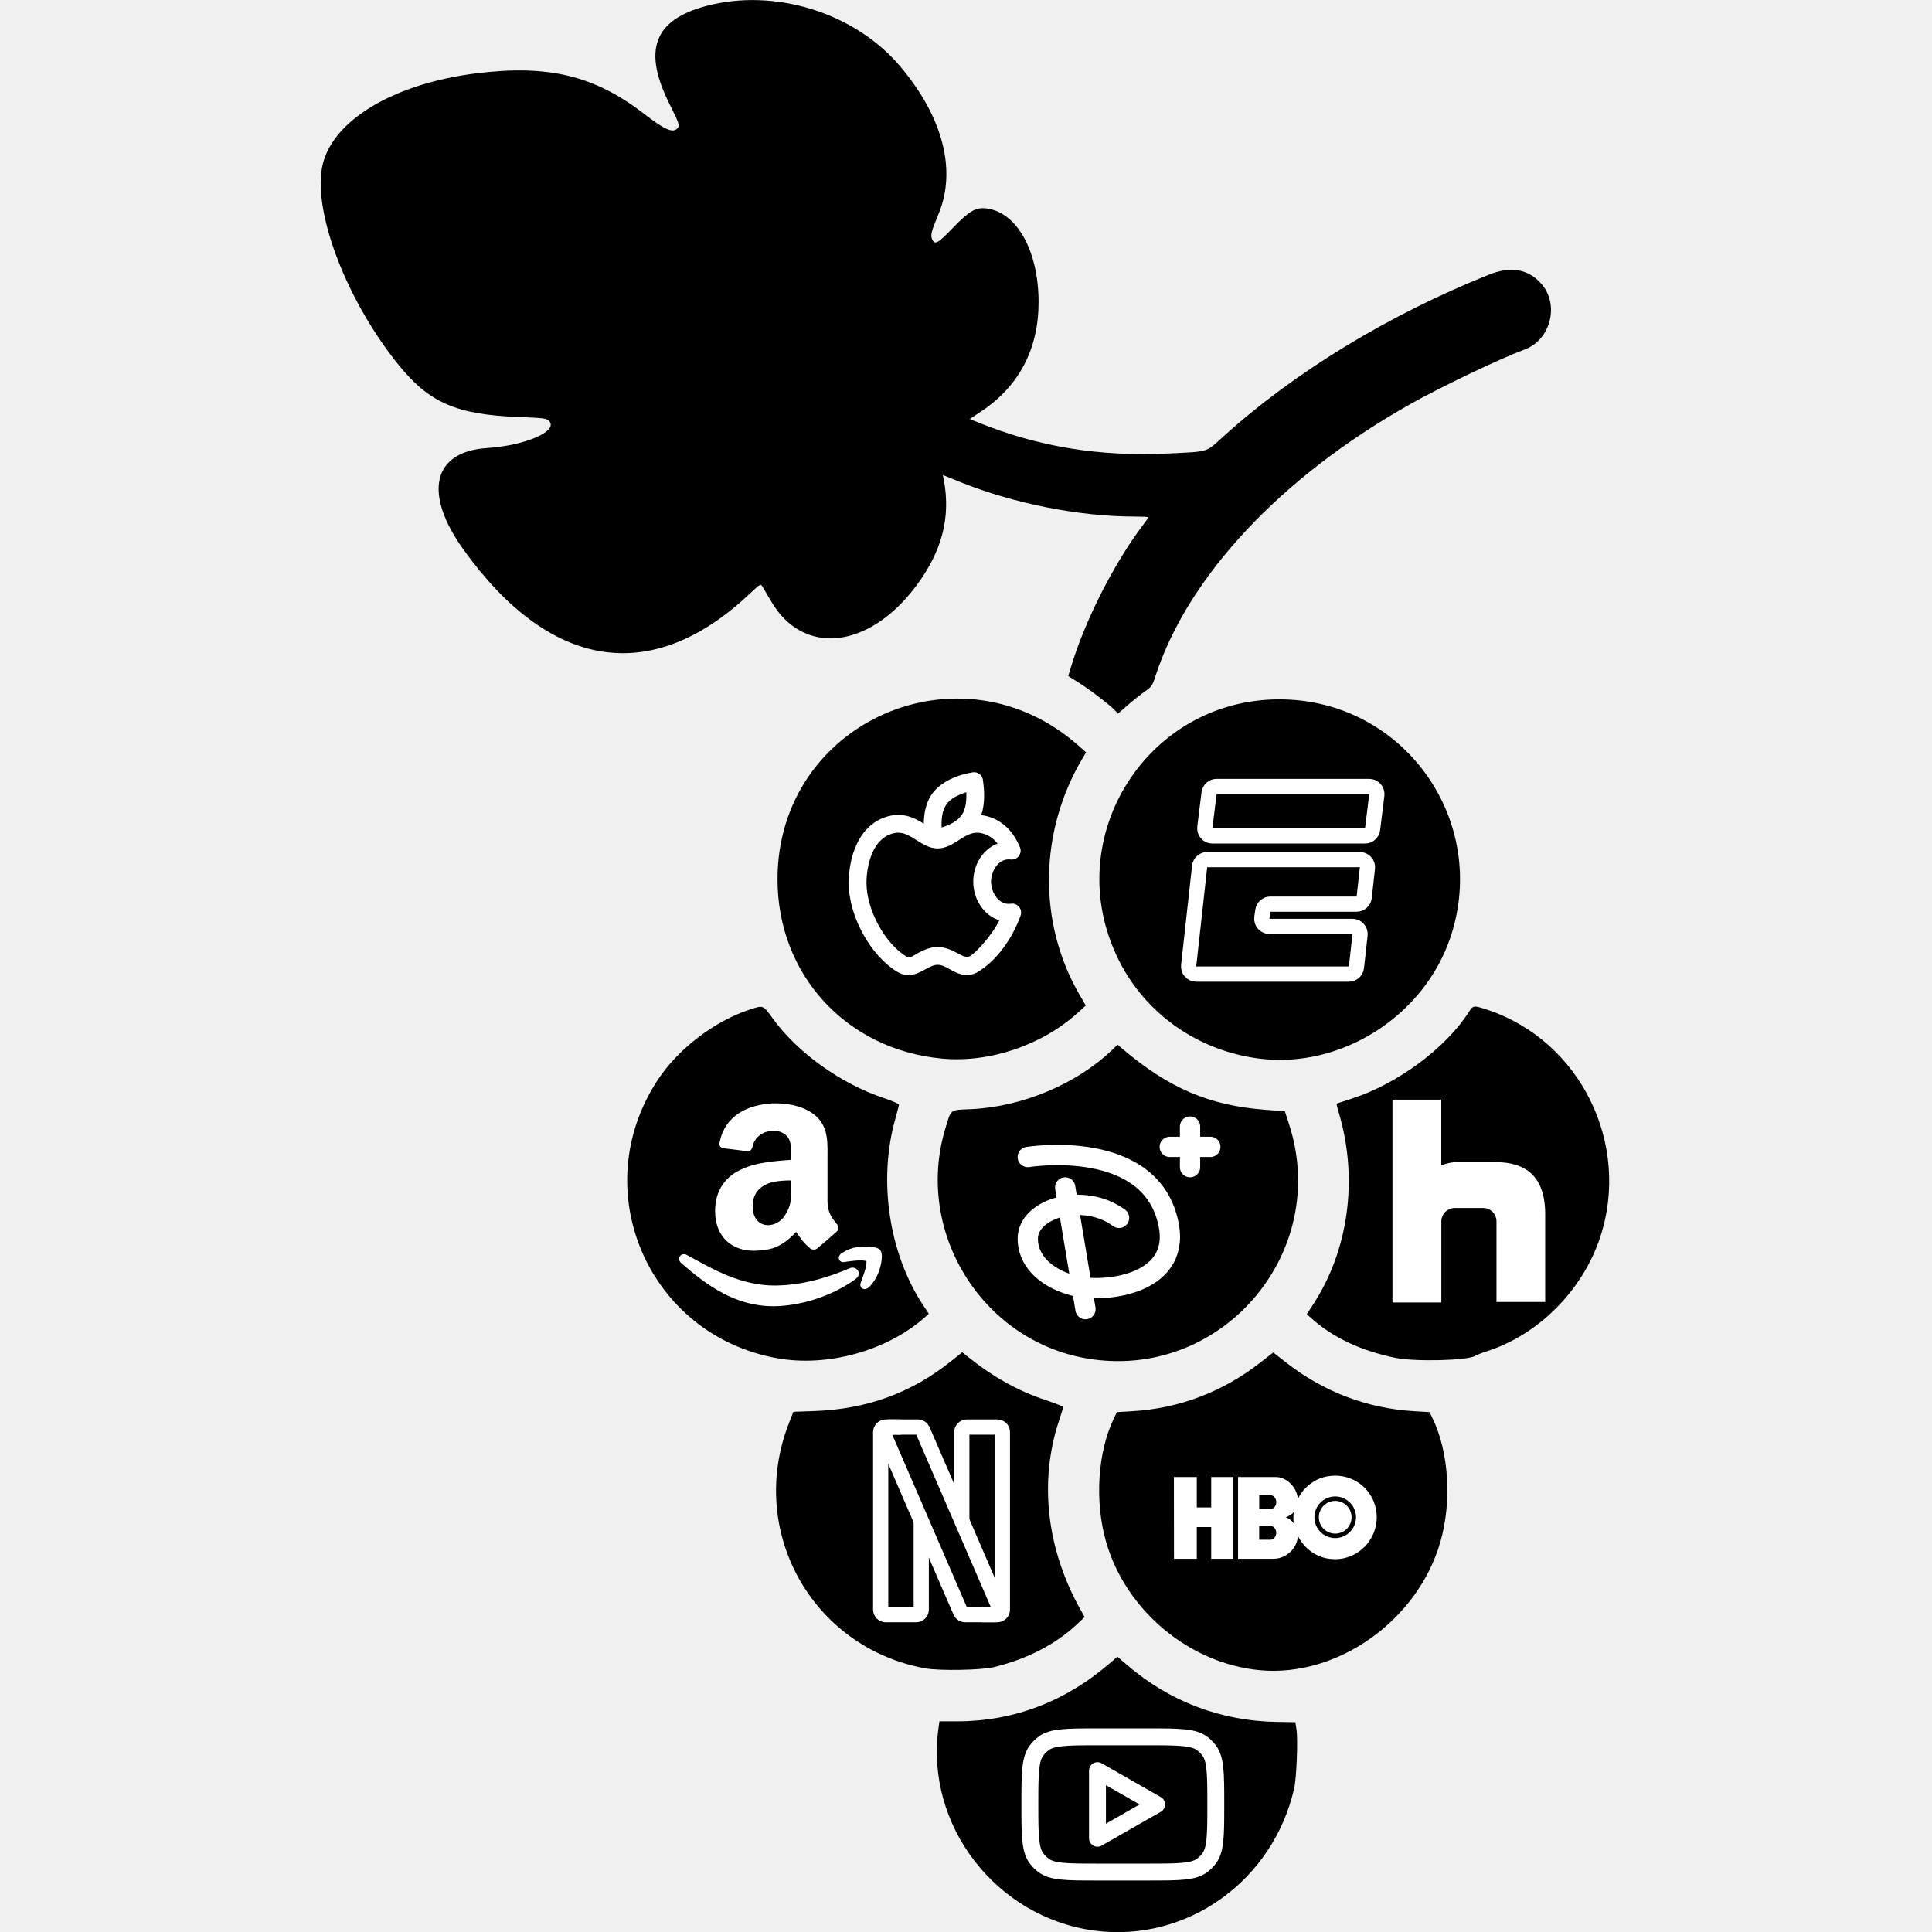
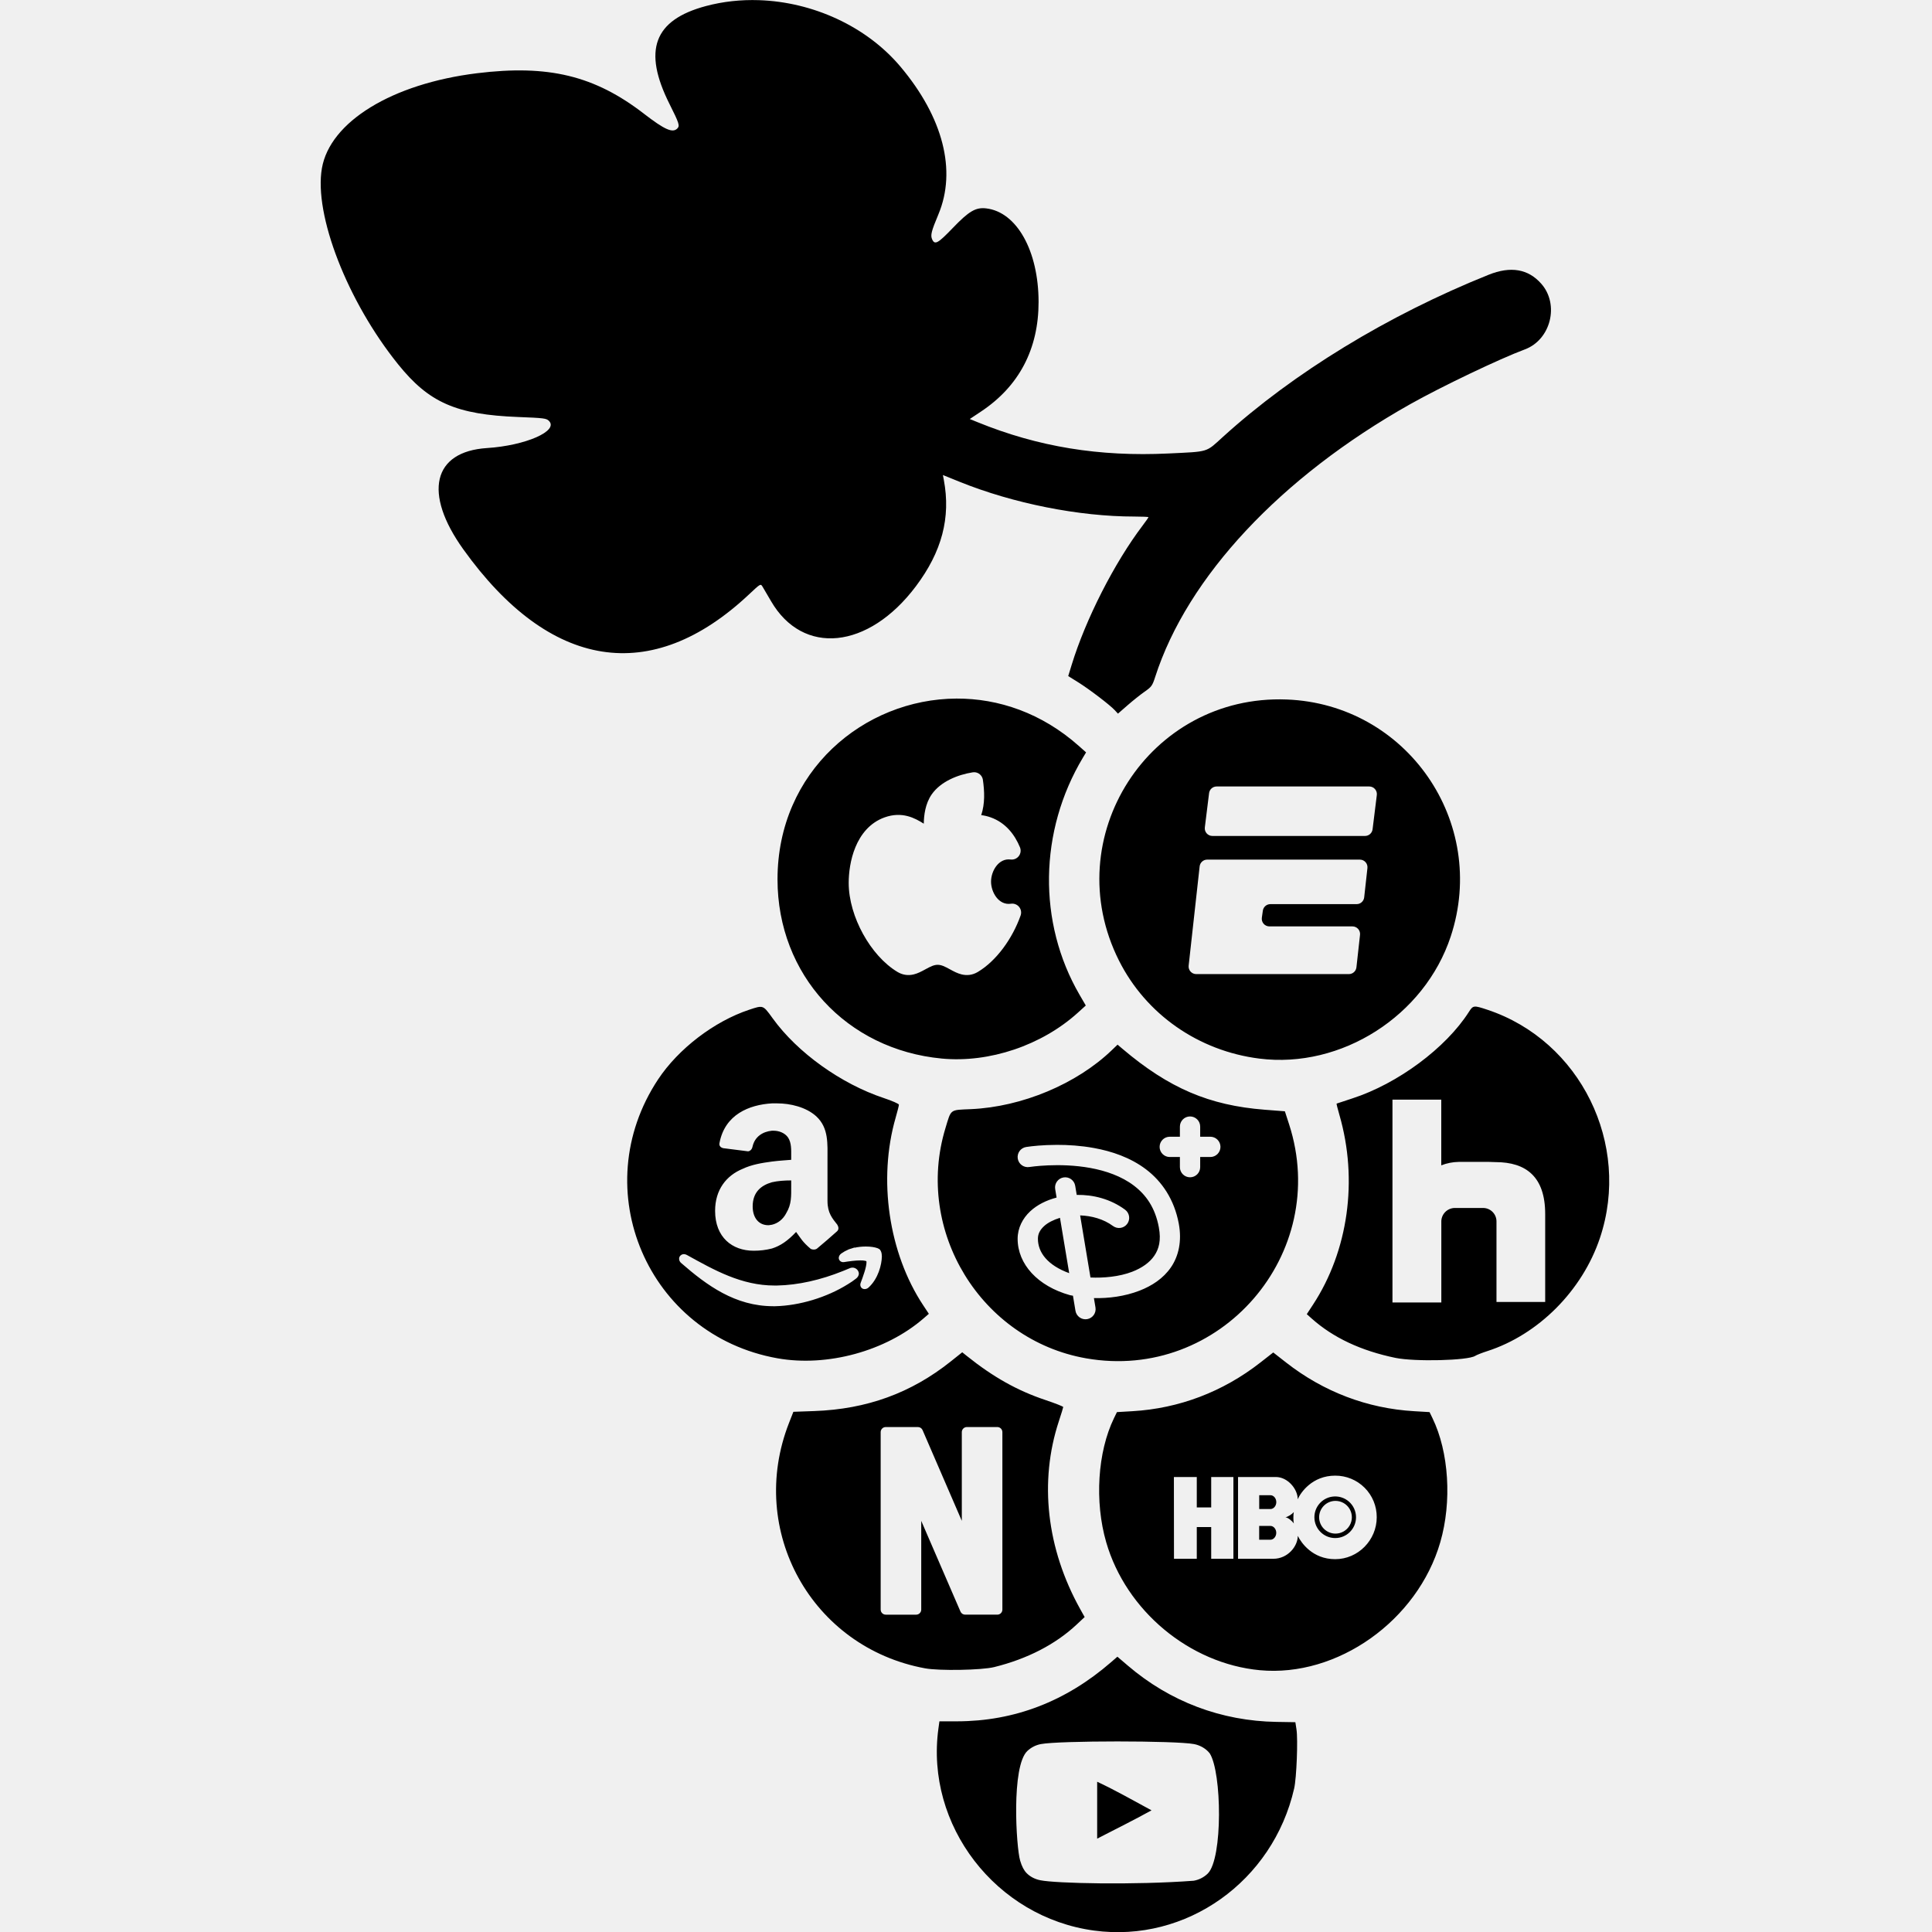
- <svg xmlns="http://www.w3.org/2000/svg" width="381mm" height="381mm" viewBox="0 0 381 381" version="1.1" id="svg1" xml:space="preserve">
-   <defs id="defs1" />
-   <g id="layer1" transform="translate(85.59399,42)">
-     <path style="fill:#000000" d="M 130.174,338.72 C 110.81,336.11 96.834,317.96 99.472,298.849 l 0.192,-1.389 3.481,-0.005 c 11.3,-0.016 21.454,-3.917 30.381,-11.673 l 1.236,-1.074 2.071,1.77 c 8.296,7.09 18.412,10.916 29.322,11.09 l 3.703,0.059 0.221,1.438 c 0.31,2.019 0.013,9.563 -0.457,11.624 -4.187,18.333 -21.282,30.479 -39.449,28.03 z m 32.676,-51.348 c -13.862,-1.301 -26.38,-11.727 -30.294,-25.233 -2.321,-8.007 -1.705,-17.801 1.537,-24.474 l 0.579,-1.191 3.053,-0.179 c 9.226,-0.542 17.841,-3.819 25.234,-9.599 l 2.537,-1.983 2.537,1.983 c 7.394,5.78 16.008,9.056 25.234,9.599 l 3.053,0.179 0.579,1.191 c 3.243,6.673 3.858,16.467 1.537,24.474 -4.479,15.456 -20.291,26.668 -35.585,25.233 z M 96.836,287.003 C 74.47,282.889 61.688,259.852 69.997,238.628 l 0.867,-2.214 4.123,-0.147 c 10.358,-0.369 19.104,-3.55 26.925,-9.793 l 2.252,-1.798 0.923,0.739 c 5.18,4.148 9.953,6.824 15.461,8.668 1.947,0.652 3.536,1.278 3.531,1.391 -0.005,0.113 -0.39,1.363 -0.856,2.777 -3.933,11.931 -2.428,25.177 4.213,37.085 l 0.868,1.556 -1.588,1.487 c -4.168,3.902 -9.724,6.767 -16.254,8.379 -2.48,0.613 -10.812,0.762 -13.626,0.244 z M 67.732,225.863 c -25.599,-4.557 -37.911,-33.322 -23.544,-55.006 4.001,-6.038 11.06,-11.437 17.951,-13.728 2.813,-0.935 2.719,-0.97 4.666,1.724 4.86,6.726 13.46,12.888 21.894,15.689 1.637,0.544 2.977,1.133 2.977,1.309 0,0.176 -0.29,1.327 -0.645,2.558 -3.511,12.176 -1.377,26.709 5.433,36.996 l 1.116,1.685 -1.033,0.897 c -7.442,6.459 -19.011,9.621 -28.815,7.876 z m 60.854,0.005 c -20.72,-3.643 -33.87,-25.139 -27.745,-45.353 1.175,-3.876 0.804,-3.599 5.043,-3.786 10.062,-0.446 20.859,-4.968 27.79,-11.641 l 1.12,-1.078 0.997,0.845 c 9.13,7.735 17.078,11.136 28.007,11.987 l 3.991,0.311 0.824,2.541 c 8.294,25.564 -13.601,50.821 -40.028,46.174 z m 60.986,-0.093 c -6.784,-1.407 -12.243,-3.97 -16.471,-7.732 l -0.993,-0.883 1.214,-1.852 c 6.973,-10.634 8.928,-24.618 5.231,-37.407 -0.353,-1.22 -0.607,-2.238 -0.566,-2.262 0.041,-0.024 1.444,-0.488 3.118,-1.03 8.946,-2.899 18.434,-9.941 22.964,-17.043 0.843,-1.322 0.955,-1.335 3.662,-0.435 18.32,6.091 28.382,26.492 22.192,44.994 -3.477,10.391 -12.138,19.086 -22.249,22.335 -1.007,0.324 -2.069,0.742 -2.36,0.929 -1.438,0.925 -11.907,1.183 -15.743,0.387 z M 100.144,166.754 C 81.3,164.982 67.747,150.212 67.735,131.434 67.716,100.384 103.809,84.369 127.131,105.08 l 1.455,1.292 -0.613,1.022 c -8.685,14.481 -8.95,32.537 -0.685,46.761 l 1.242,2.137 -1.559,1.412 c -7.121,6.448 -17.449,9.932 -26.827,9.05 z m 62.603,0.005 c -12.007,-1.518 -22.352,-8.74 -27.667,-19.317 -12.203,-24.28 5.941,-52.54 33.063,-51.498 23.684,0.91 39.796,24.176 32.357,46.725 -5.168,15.668 -21.572,26.135 -37.753,24.09 z M 134.243,98.051 c -0.951,-1.03 -5.025,-4.136 -7.228,-5.509 l -1.951,-1.216 0.665,-2.171 c 2.765,-9.026 8.432,-20.157 14.004,-27.508 0.636,-0.838 1.155,-1.583 1.155,-1.654 0,-0.071 -1.244,-0.129 -2.764,-0.129 -10.933,0 -23.942,-2.587 -34.504,-6.862 l -3.269,-1.323 0.182,0.969 c 1.392,7.422 -0.378,14.148 -5.524,20.989 -9.358,12.439 -22.291,13.744 -28.571,2.883 -0.711,-1.229 -1.461,-2.508 -1.667,-2.842 -0.373,-0.604 -0.386,-0.596 -2.676,1.555 C 42.856,93.304 22.824,90.136 5.767,66.322 -2.167,55.246 -0.245,47.048 10.446,46.359 18.06,45.867 24.638,42.979 22.657,40.998 22.152,40.493 21.663,40.432 16.61,40.235 4.36,39.759 -0.994,37.41 -7.094,29.834 -17.089,17.419 -23.704,0.401 -22.114,-8.807 -20.529,-17.984 -8.289,-25.489 8.465,-27.557 c 14.071,-1.736 23.201,0.476 32.917,7.975 4.086,3.154 5.66,3.854 6.586,2.929 0.537,-0.537 0.386,-1.013 -1.533,-4.842 -5.307,-10.591 -3.088,-16.563 7.174,-19.309 13.583,-3.635 29.414,1.3 38.386,11.965 8.396,9.982 11.089,20.474 7.471,29.107 -1.406,3.354 -1.599,4.132 -1.23,4.943 0.518,1.138 1.136,0.798 4.03,-2.218 3.229,-3.365 4.554,-4.144 6.633,-3.897 6.024,0.713 10.31,8.375 10.32,18.446 0.009,9.271 -3.844,16.62 -11.325,21.598 l -2.242,1.492 1.546,0.63 c 11.919,4.855 23.979,6.83 37.662,6.166 8.043,-0.39 7.292,-0.161 10.703,-3.259 13.934,-12.655 32.528,-24.003 52.4,-31.98 4.358,-1.749 7.816,-1.16 10.398,1.773 3.609,4.1 1.863,11.046 -3.254,12.946 -4.927,1.83 -16.475,7.348 -22.622,10.809 -25.517,14.367 -43.928,34.065 -50.271,53.782 -0.554,1.722 -0.716,1.949 -2.069,2.894 -0.808,0.564 -2.323,1.772 -3.369,2.684 l -1.901,1.658 z" id="path1" />
-     <g style="fill:#ffffff" id="g1" transform="matrix(0.1563111,0,0,0.1563111,34.68507,129.808)">
-       <g id="g3" style="fill:#ffffff">
-         <path class="st2" d="m 306,500.1 c -1.3,0 -2.6,0.3 -3.8,0.9 -1.4,0.6 -2.8,1.2 -4.1,1.7 l -1.9,0.8 -2.5,1 v 0 c -27.5,11.1 -56.3,17.7 -83,18.2 -1,0 -2,0 -2.9,0 -42,0 -76.2,-19.5 -110.8,-38.6 -1.2,-0.6 -2.4,-1 -3.6,-1 -1.6,0 -3.1,0.6 -4.3,1.7 -1.2,1.1 -1.9,2.7 -1.8,4.3 0,2.1 1.1,4 2.7,5.3 32.4,28.2 68,54.3 115.8,54.4 0.9,0 1.9,0 2.8,0 30.4,-0.7 64.8,-11 91.5,-27.7 l 0.2,-0.1 c 3.5,-2.1 7,-4.5 10.3,-7.1 2,-1.5 3.5,-3.9 3.5,-6.4 -0.4,-4.4 -4.1,-7.4 -8.1,-7.4 z" id="path1-9" style="fill:#ffffff" />
-         <path class="st2" d="m 343,484.6 v 0 c -0.1,-2.7 -0.7,-4.7 -1.8,-6.4 l -0.1,-0.2 -0.1,-0.2 c -1.1,-1.2 -2.2,-1.7 -3.4,-2.2 -3.5,-1.3 -8.6,-2.1 -14.7,-2.1 -4.4,0 -9.3,0.4 -14.2,1.5 v -0.3 l -4.9,1.6 h -0.1 l -2.8,0.9 v 0.1 c -3.3,1.4 -6.2,3 -9,5 -1.7,1.3 -3.1,3 -3.2,5.6 0,1.4 0.7,3 1.9,4 1.2,1 2.6,1.3 3.8,1.3 0.3,0 0.6,0 0.8,-0.1 h 0.2 0.2 c 2.4,-0.5 5.9,-0.8 10,-1.4 3.5,-0.4 7.3,-0.7 10.5,-0.7 2.3,0 4.4,0.1 5.8,0.5 0.7,0.1 1.2,0.3 1.5,0.5 0.1,0 0.2,0.1 0.2,0.1 0.1,0.2 0.1,0.7 0.1,1.4 0,2.7 -1.1,7.7 -2.7,12.6 -1.5,4.9 -3.4,9.8 -4.6,13.1 -0.3,0.8 -0.5,1.6 -0.5,2.5 0,1.3 0.5,2.9 1.6,4 1.1,1.1 2.6,1.5 3.8,1.5 h 0.1 c 1.8,0 3.4,-0.7 4.7,-1.8 12.5,-11.2 16.8,-29.2 17,-39.3 z" id="path2" style="fill:#ffffff" />
-         <path class="st2" d="m 228.7,364.1 c -7.3,0.6 -15.8,1.1 -24.3,2.2 -13,1.7 -26,4 -36.7,9.1 -20.9,8.5 -35,26.5 -35,53.1 0,33.3 21.5,50.3 48.6,50.3 9,0 16.4,-1.1 23.1,-2.8 10.8,-3.4 19.8,-9.6 30.5,-20.9 6.2,8.5 7.9,12.4 18.6,21.5 2.8,1.1 5.7,1.1 7.9,-0.6 6.8,-5.7 18.7,-15.8 24.9,-21.5 2.8,-2.3 2.3,-5.7 0.6,-8.5 -6.2,-7.9 -12.4,-14.7 -12.4,-30 v -50.8 c 0,-21.5 1.7,-41.2 -14.1,-55.9 -13,-11.9 -33.3,-16.4 -49.2,-16.4 h -6.8 c -28.8,1.7 -59.3,14.1 -66.1,49.7 -1.1,4.5 2.3,6.2 4.5,6.8 l 31.6,4 c 3.4,-0.6 5.1,-3.4 5.6,-6.2 2.8,-12.4 13,-18.7 24.3,-19.8 h 2.3 c 6.8,0 14.1,2.8 18.1,8.5 4.5,6.8 4,15.8 4,23.7 z m -6.2,67.2 c -4,7.9 -10.7,13 -18.1,14.7 -1.1,0 -2.8,0.6 -4.5,0.6 -12.4,0 -19.8,-9.6 -19.8,-23.7 0,-18.1 10.7,-26.6 24.3,-30.5 7.3,-1.7 15.8,-2.3 24.3,-2.3 v 6.8 c 0,13 0.6,23.1 -6.2,34.4 z" id="path3" style="fill:#ffffff" />
-       </g>
-     </g>
-     <g style="fill:#ffffff" id="g2" transform="matrix(1.754506,0,0,1.754506,78.26443,109.9806)">
-       <path fill-rule="evenodd" clip-rule="evenodd" d="m 15.939,0.186 c 0.531,-0.084 1.034,0.268 1.137,0.796 0.197,1.332 0.251,2.721 -0.179,4.016 0.336,0.038 0.691,0.117 1.065,0.251 1.704,0.608 2.716,1.974 3.288,3.362 0.136,0.329 0.086,0.705 -0.13,0.988 -0.216,0.283 -0.566,0.429 -0.919,0.385 C 18.84,9.814 18,11.289 18,12.472 c 0,1.194 0.862,2.686 2.234,2.483 0.347,-0.051 0.696,0.083 0.918,0.354 0.223,0.271 0.287,0.639 0.17,0.969 -0.919,2.591 -2.711,5.09 -4.81,6.345 -0.626,0.374 -1.251,0.412 -1.82,0.276 -0.465,-0.112 -0.887,-0.339 -1.303,-0.567 -0.591,-0.324 -0.972,-0.511 -1.39,-0.511 -0.418,0 -0.798,0.187 -1.39,0.511 -0.416,0.228 -0.839,0.455 -1.303,0.567 C 8.738,23.036 8.113,22.998 7.487,22.624 5.948,21.704 4.588,20.124 3.616,18.361 2.641,16.595 2,14.544 2,12.616 2,11.486 2.184,9.982 2.755,8.602 3.328,7.217 4.338,5.856 6.039,5.249 8.011,4.545 9.447,5.331 10.439,5.958 10.452,5.006 10.611,3.693 11.336,2.657 12.34,1.224 14.251,0.452 15.939,0.186 Z M 6.711,7.133 C 7.868,6.72 8.609,7.16 9.621,7.809 10.343,8.273 11.111,8.741 12,8.741 c 0.889,0 1.657,-0.468 2.379,-0.933 1.012,-0.649 1.753,-1.088 2.91,-0.676 0.585,0.209 1.06,0.578 1.442,1.065 C 17.078,8.81 16,10.585 16,12.472 c 0,1.963 1.167,3.805 2.934,4.343 C 18.071,18.597 16,20.793 15.487,20.907 15.089,20.996 14.643,20.739 14.351,20.579 13.617,20.176 12.855,19.822 12,19.822 c -0.972,0 -1.768,0.437 -2.294,0.726 -0.312,0.171 -0.822,0.581 -1.193,0.359 C 7.362,20.219 6.222,18.945 5.367,17.395 4.514,15.849 4,14.129 4,12.616 4,11.668 4.159,10.439 4.603,9.366 5.045,8.299 5.721,7.486 6.711,7.133 Z M 14.689,5.005 C 14.179,5.734 13.266,6.122 12.444,6.387 12.412,5.524 12.464,4.533 12.975,3.804 13.485,3.076 14.398,2.687 15.22,2.422 15.252,3.285 15.2,4.276 14.689,5.005 Z" fill="#000000" id="path1-0" style="fill:#ffffff" />
-     </g>
-     <g style="fill:#000000;stroke:#ffffff" id="g4" transform="matrix(2,0,0,2,111.0875,174.1675)">
-       <path id="primary" d="m 19,3 v 4 m 2,-2 h -4 m -10.31,4 2,12" style="fill:none;stroke:#ffffff;stroke-width:2;stroke-linecap:round;stroke-linejoin:round" />
-       <path id="primary-2" data-name="primary" d="M 3,6 C 3,6 15.29,4 16.91,12.77 18,18.7 10.33,19.47 7.43,18.66 4.53,17.85 3,16.06 3,14.06 3,11 8.54,9.45 12,12" style="fill:none;stroke:#ffffff;stroke-width:2;stroke-linecap:round;stroke-linejoin:round" />
-     </g>
-     <g style="fill:none;stroke:#ffffff" id="g5" transform="matrix(0.25,0,0,0.25,143.3798,107.5968)">
-       <path stroke="#000000" stroke-width="12" d="M 30.409,85.034 21.738,163.34 A 6,6 0 0 0 27.7,170 h 120.427 a 6,6 0 0 0 5.963,-5.34 l 2.838,-25.627 a 6,6 0 0 0 -5.963,-6.66 h -65.55 c -3.65,0 -6.455,-3.232 -5.94,-6.846 l 0.791,-5.559 a 6,6 0 0 1 5.94,-5.154 h 68.033 a 6,6 0 0 0 5.963,-5.34 l 2.56,-23.119 a 6,6 0 0 0 -5.963,-6.66 H 36.372 a 6,6 0 0 0 -5.963,5.34 z M 164.211,22 H 43.803 a 6,6 0 0 0 -5.954,5.263 L 34.502,54.29 a 6,6 0 0 0 5.954,6.737 h 120.409 a 6,6 0 0 0 5.954,-5.263 l 3.346,-27.027 A 6,6 0 0 0 164.211,22 Z" id="path1-2" style="stroke:#ffffff" />
-     </g>
-     <g style="fill:#ffffff" id="g6" transform="matrix(1.66666,0,0,1.66666,145.9048,237.2429)">
-       <path d="M 7.042,16.896 H 4.414 V 13.142 H 2.708 v 3.754 H 0.01 L 0,7.22 h 2.708 v 3.6 h 1.706 v -3.6 h 2.628 z m 12.043,0.046 C 21.795,16.94 24,14.689 24,11.978 A 4.89,4.89 0 0 0 19.085,7.058 C 16.378,7.056 14.995,9.049 14.653,9.853 14.656,8.646 13.466,7.221 12.073,7.219 H 7.59 v 9.674 l 4.181,10e-4 c 1.686,0 2.886,-1.46 2.888,-2.713 0.385,0.788 1.72,2.762 4.427,2.76 z M 11.42,13.006 c 0.387,0 0.692,0.382 0.692,0.817 0,0.435 -0.305,0.817 -0.692,0.817 h -1.33 v -1.634 z m 0.005,-3.633 c 0.387,0 0.692,0.382 0.692,0.817 0,0.436 -0.305,0.818 -0.692,0.818 h -1.33 V 9.373 Z m 1.77,2.607 c 0.305,-0.039 0.813,-0.387 0.992,-0.61 -0.063,0.276 -0.068,1.074 0.006,1.35 -0.204,-0.314 -0.688,-0.701 -0.998,-0.74 z m 3.43,0 a 2.462,2.462 0 1 1 4.924,0 2.462,2.462 0 0 1 -4.925,0 z m 2.462,1.936 a 1.936,1.936 0 1 0 0,-3.872 1.936,1.936 0 0 0 0,3.872 z" id="path1-8" style="fill:#ffffff" />
-     </g>
-     <g style="fill:#ffffff" id="g7" transform="matrix(1.246766,0,0,1.246766,184.1199,174.9061)">
-       <path d="M 19.197,9.807 H 14.39 c -0.943,0.016 -1.875,0.199 -2.751,0.543 V -0.041 H 3.92 v 32.083 h 7.729 V 19.361 c -0.067,-1.204 0.876,-2.229 2.084,-2.267 h 4.52 c 1.152,0 2.095,0.923 2.12,2.079 V 31.96 h 7.704 V 18.053 c 0,-5.88 -3,-8.213 -7.865,-8.213 z" id="path1-4" style="fill:#ffffff" />
-     </g>
-     <g style="fill:none;stroke:#ffffff" id="g8" transform="matrix(0.25,0,0,0.25,75.58071,233.9204)">
-       <path stroke="#000000" stroke-linejoin="round" stroke-width="12" d="m 82,96 v 70 a 4,4 0 0 1 -4,4 H 54 a 4,4 0 0 1 -4,-4 V 26 a 4,4 0 0 1 4,-4 h 12" id="path1-1" style="stroke:#ffffff" />
-       <path stroke="#000000" stroke-linejoin="round" stroke-width="12" d="M 79.372,22 H 56.088 c -2.878,0 -4.814,2.947 -3.672,5.588 l 60.541,140 a 4,4 0 0 0 3.671,2.412 h 23.284 c 2.878,0 4.814,-2.947 3.672,-5.588 l -60.54,-140 A 4,4 0 0 0 79.371,22 Z" id="path2-7" style="stroke:#ffffff" />
-       <path stroke="#000000" stroke-linejoin="round" stroke-width="12" d="M 114,96 V 26 a 4,4 0 0 1 4,-4 h 24 a 4,4 0 0 1 4,4 v 140 a 4,4 0 0 1 -4,4 h -12" id="path3-1" style="stroke:#ffffff" />
-     </g>
-     <g style="fill:#ffffff" id="g9" transform="matrix(1.666667,0,0,1.666667,115.8336,293.8465)">
-       <path fill-rule="evenodd" clip-rule="evenodd" d="M 9.496,7.132 C 9.187,6.955 8.806,6.956 8.498,7.135 8.19,7.314 8,7.644 8,8 v 8 c 0,0.356 0.19,0.686 0.498,0.865 0.308,0.179 0.689,0.18 0.998,0.003 l 7,-4 C 16.808,12.69 17,12.359 17,12 17,11.641 16.808,11.31 16.496,11.132 Z M 13.984,12 10,14.277 V 9.723 Z" fill="#0f0f0f" id="path1-43" style="fill:#ffffff" />
-       <path fill-rule="evenodd" clip-rule="evenodd" d="M 0,12 C 0,8.25 0,6.375 0.955,5.061 1.263,4.637 1.637,4.263 2.061,3.955 3.375,3 5.25,3 9,3 h 6 c 3.75,0 5.625,0 6.939,0.955 0.424,0.308 0.798,0.682 1.106,1.106 C 24,6.375 24,8.25 24,12 c 0,3.75 0,5.625 -0.955,6.939 -0.308,0.424 -0.682,0.798 -1.106,1.106 C 20.625,21 18.75,21 15,21 H 9 C 5.25,21 3.375,21 2.061,20.045 1.637,19.737 1.263,19.363 0.955,18.939 0,17.625 0,15.75 0,12 Z M 9,5 h 6 c 1.919,0 3.198,0.003 4.167,0.108 0.932,0.101 1.337,0.277 1.596,0.465 0.255,0.185 0.479,0.409 0.664,0.664 0.188,0.259 0.364,0.664 0.465,1.596 C 21.997,8.802 22,10.081 22,12 c 0,1.919 -0.003,3.198 -0.108,4.167 -0.101,0.932 -0.277,1.337 -0.465,1.596 -0.185,0.255 -0.409,0.479 -0.664,0.664 -0.259,0.188 -0.664,0.364 -1.596,0.465 C 18.198,18.997 16.919,19 15,19 H 9 C 7.081,19 5.802,18.997 4.833,18.892 3.901,18.791 3.496,18.616 3.237,18.427 2.982,18.242 2.758,18.018 2.573,17.763 2.384,17.504 2.209,17.099 2.108,16.167 2.003,15.198 2,13.919 2,12 2,10.081 2.003,8.802 2.108,7.833 2.209,6.901 2.384,6.496 2.573,6.237 2.758,5.982 2.982,5.758 3.237,5.573 3.496,5.384 3.901,5.209 4.833,5.108 5.802,5.003 7.081,5 9,5 Z" fill="#0f0f0f" id="path2-75" style="fill:#ffffff" />
-     </g>
+ <svg xmlns="http://www.w3.org/2000/svg" width="1440" height="1440" viewBox="0 0 381 381" version="1.1" xml:space="preserve">
+   <g transform="translate(85.594 42)">
+     <path d="M64.075-41.968c-3.535-.118-7.07.256-10.466 1.164-10.261 2.746-12.48 8.719-7.174 19.31 1.919 3.828 2.07 4.305 1.533 4.841-.925.926-2.5.225-6.586-2.929-9.715-7.499-18.846-9.71-32.917-7.974-16.754 2.067-28.994 9.572-30.58 18.75C-23.704.4-17.087 17.42-7.092 29.833-.994 37.41 4.36 39.76 16.61 40.235c5.053.197 5.543.258 6.047.763 1.981 1.981-4.597 4.87-12.21 5.36-10.692.69-12.613 8.888-4.68 19.964 17.057 23.813 37.089 26.982 56.33 8.911 2.29-2.15 2.303-2.159 2.676-1.555.206.333.956 1.613 1.667 2.842 6.28 10.86 19.212 9.555 28.57-2.884 5.146-6.84 6.917-13.567 5.524-20.989l-.182-.968 3.27 1.323c10.562 4.275 23.57 6.863 34.504 6.863 1.52 0 2.763.058 2.763.129 0 .07-.52.815-1.155 1.653-5.572 7.35-11.24 18.482-14.004 27.508l-.666 2.171 1.951 1.216c2.203 1.373 6.278 4.479 7.228 5.51l.63.682 1.9-1.657c1.046-.912 2.562-2.12 3.37-2.684 1.353-.945 1.515-1.172 2.07-2.894 6.342-19.717 24.754-39.415 50.27-53.782 6.147-3.462 17.695-8.98 22.622-10.81 5.117-1.9 6.863-8.846 3.254-12.946-2.582-2.932-6.04-3.522-10.398-1.773-19.872 7.978-38.467 19.326-52.4 31.98-3.41 3.098-2.66 2.87-10.703 3.26-13.683.663-25.743-1.311-37.662-6.166l-1.546-.63 2.242-1.492c7.481-4.978 11.335-12.327 11.326-21.598-.01-10.071-4.296-17.732-10.32-18.446-2.079-.246-3.404.533-6.633 3.898-2.894 3.016-3.511 3.355-4.03 2.217-.369-.81-.175-1.589 1.23-4.943 3.619-8.633.925-19.126-7.47-29.107-6.73-7.999-17.317-12.775-27.92-13.129zm38.942 137.73c-18.24.085-35.295 14.326-35.281 35.672.012 18.778 13.564 33.548 32.408 35.32 9.377.881 19.706-2.604 26.826-9.05l1.56-1.413-1.242-2.137c-8.264-14.223-8-32.279.685-46.76l.613-1.022-1.455-1.292c-7.288-6.472-15.824-9.358-24.114-9.319zm65.124.182c-27.12-1.043-45.265 27.218-33.062 51.498 5.316 10.576 15.66 17.8 27.667 19.317 16.18 2.045 32.584-8.423 37.753-24.09 7.438-22.55-8.674-45.816-32.358-46.725zm-61.566 14.343c.796.032 1.49.606 1.649 1.416.345 2.337.44 4.775-.315 7.047.59.066 1.212.206 1.868.44 2.99 1.067 4.765 3.463 5.77 5.9a1.754 1.754 0 0 1-1.841 2.409c-2.387-.3-3.86 2.288-3.86 4.364 0 2.095 1.511 4.712 3.92 4.357a1.755 1.755 0 0 1 1.91 2.321c-1.612 4.547-4.756 8.932-8.44 11.134-1.099.656-2.195.723-3.193.483-.815-.196-1.557-.595-2.287-.995-1.037-.568-1.704-.897-2.437-.897-.734 0-1.401.329-2.438.897-.73.4-1.472.8-2.287.995-.998.24-2.095.173-3.194-.483-2.7-1.614-5.086-4.387-6.792-7.479-1.71-3.1-2.834-6.697-2.834-10.081 0-1.982.322-4.621 1.324-7.043 1.005-2.43 2.778-4.817 5.762-5.882 3.46-1.234 5.979.143 7.72 1.244.022-1.67.302-3.975 1.574-5.791 1.76-2.515 5.115-3.869 8.075-4.336a1.76 1.76 0 0 1 .346-.02zm47.755 2.81h30.102a1.5 1.5 0 0 1 1.49 1.684l-.837 6.757a1.5 1.5 0 0 1-1.489 1.316h-30.102a1.5 1.5 0 0 1-1.489-1.685l.837-6.756a1.5 1.5 0 0 1 1.488-1.316zm-1.857 14.423h30.107a1.5 1.5 0 0 1 1.49 1.665l-.64 5.78a1.5 1.5 0 0 1-1.49 1.335H164.93a1.5 1.5 0 0 0-1.485 1.289l-.197 1.39a1.5 1.5 0 0 0 1.484 1.711h16.388a1.5 1.5 0 0 1 1.49 1.665l-.709 6.407a1.5 1.5 0 0 1-1.49 1.335h-30.107a1.5 1.5 0 0 1-1.49-1.665l2.167-19.576a1.5 1.5 0 0 1 1.49-1.336zm52.73 28.993c-.473.056-.712.39-1.133 1.051-4.53 7.102-14.018 14.144-22.964 17.043-1.673.543-3.076 1.006-3.118 1.03-.041.025.214 1.043.566 2.263 3.697 12.79 1.742 26.773-5.231 37.408l-1.214 1.852.993.883c4.228 3.762 9.687 6.325 16.47 7.732 3.837.796 14.306.538 15.743-.387.291-.188 1.354-.605 2.36-.929 10.112-3.25 18.773-11.944 22.25-22.335 6.19-18.502-3.872-38.903-22.192-44.995-1.354-.45-2.059-.672-2.53-.616zm-140.626.059c-.228-.038-.482-.016-.795.053-.417.093-.94.27-1.642.504-6.892 2.292-13.951 7.69-17.952 13.728-14.366 21.684-2.054 50.45 23.544 55.006 9.804 1.745 21.372-1.417 28.815-7.876l1.033-.897-1.115-1.685c-6.81-10.286-8.944-24.82-5.433-36.996.355-1.23.645-2.382.645-2.558 0-.176-1.34-.764-2.977-1.308-8.434-2.801-17.034-8.964-21.894-15.69-1.095-1.515-1.545-2.167-2.229-2.281zm70.217 7.438-1.12 1.078c-6.931 6.673-17.728 11.195-27.79 11.64-4.238.189-3.868-.09-5.043 3.787-6.125 20.214 7.026 41.71 27.745 45.353 26.427 4.647 48.322-20.61 40.028-46.174l-.824-2.541-3.991-.311c-10.93-.851-18.878-4.252-28.008-11.987l-.997-.845zm54.213 10.845h9.624v12.955a9.839 9.839 0 0 1 3.43-.677h5.993l1.266.041c6.065 0 9.805 2.909 9.805 10.24v17.339h-9.605V198.81a2.647 2.647 0 0 0-2.643-2.592h-5.635a2.685 2.685 0 0 0-2.599 2.826v15.81h-9.636v-40zm-122.372.736h1.063c2.485 0 5.658.704 7.69 2.564 2.47 2.298 2.204 5.377 2.204 8.738v7.94c0 2.392.97 3.455 1.939 4.69.266.437.343.969-.094 1.328-.97.891-2.83 2.47-3.892 3.36-.344.267-.797.267-1.235.095-1.673-1.423-1.938-2.032-2.907-3.36-1.673 1.766-3.08 2.734-4.768 3.266a14.354 14.354 0 0 1-3.61.438c-4.237 0-7.598-2.657-7.598-7.863 0-4.157 2.204-6.971 5.471-8.3 1.673-.797 3.705-1.157 5.737-1.422 1.329-.172 2.657-.25 3.798-.344v-.703c0-1.235.079-2.642-.625-3.705-.625-.891-1.766-1.329-2.829-1.329h-.36c-1.766.172-3.36 1.157-3.798 3.095-.078.438-.344.875-.875.97l-4.94-.626c-.344-.094-.875-.36-.703-1.063 1.063-5.564 5.83-7.503 10.332-7.769zm82.453 2.577a2 2 0 0 1 2 2v2h2a2 2 0 0 1 2 2 2 2 0 0 1-2 2h-2v2a2 2 0 0 1-2 2 2 2 0 0 1-2-2v-2h-2a2 2 0 0 1-2-2 2 2 0 0 1 2-2h2v-2a2 2 0 0 1 2-2zm-26.237 5.605c2.147-.003 4.68.144 7.29.62 3.48.633 7.156 1.851 10.262 4.205 3.105 2.353 5.578 5.903 6.472 10.745a2 2 0 0 0 0 .001 2 2 0 0 0 0 .001c.622 3.383-.023 6.341-1.543 8.563-1.52 2.222-3.782 3.675-6.187 4.61-2.985 1.158-6.162 1.539-9.013 1.474l.307 1.846a2 2 0 0 1-1.642 2.303 2 2 0 0 1-2.303-1.645l-.496-2.975c-.184-.044-.413-.058-.588-.107-6.36-1.776-10.322-6.107-10.322-11.127 0-2.134 1.01-4.039 2.473-5.404 1.403-1.311 3.221-2.19 5.211-2.718l-.278-1.669a2 2 0 0 1 1.644-2.3 2 2 0 0 1 2.302 1.642l.3 1.8c3.24-.05 6.65.793 9.534 2.918a2 2 0 0 1 .423 2.797 2 2 0 0 1-2.797.424c-1.893-1.395-4.228-2.01-6.486-2.094l2.04 12.247c2.512.117 5.672-.144 8.241-1.141 1.883-.731 3.41-1.787 4.334-3.138.925-1.352 1.379-3.035.91-5.583l.002.002c-.725-3.927-2.54-6.453-4.955-8.283-2.414-1.83-5.492-2.9-8.562-3.459-6.14-1.118-12.016-.188-12.016-.188a2 2 0 0 1-2.295-1.652 2 2 0 0 1 1.653-2.295s1.604-.266 4.078-.375a46.927 46.927 0 0 1 2.007-.045zm-52.418 7.012c-1.328 0-2.657.094-3.798.36-2.126.609-3.798 1.938-3.798 4.767 0 2.204 1.156 3.705 3.095 3.705.265 0 .531-.094.703-.094 1.157-.266 2.204-1.063 2.83-2.298 1.062-1.766.968-3.345.968-5.377v-1.063zm53.005 7.373c-1.292.4-2.419.97-3.145 1.648-.832.778-1.205 1.554-1.205 2.48 0 2.709 1.911 5.24 6.17 6.787l-1.82-10.915zm-38.28 5.663c.953 0 1.75.125 2.298.328.187.078.36.157.531.344l.016.031.015.032c.172.266.266.578.282 1l.015.235c-.031 1.578-.703 4.392-2.657 6.143a1.13 1.13 0 0 1-.735.281h-.015a.848.848 0 0 1-.594-.234.914.914 0 0 1-.25-.625c0-.141.031-.266.078-.391.187-.516.484-1.282.719-2.048.25-.766.422-1.547.422-1.97 0-.109 0-.187-.016-.219 0 0-.015-.015-.031-.015a.577.577 0 0 0-.234-.078c-.219-.063-.548-.078-.907-.078-.5 0-1.094.046-1.641.109-.641.094-1.188.14-1.564.22h-.062c-.031.015-.078.015-.125.015a.912.912 0 0 1-.594-.204.85.85 0 0 1-.297-.625c.016-.406.234-.672.5-.875a7.222 7.222 0 0 1 1.407-.782v-.016l.437-.14h.017l.765-.25v.047a10.22 10.22 0 0 1 2.22-.235zm-35.873 1.5c.187 0 .375.064.562.157 5.409 2.986 10.755 6.034 17.32 6.034h.453c4.173-.078 8.675-1.11 12.974-2.845l.39-.156.298-.125c.203-.078.422-.173.64-.266.188-.094.391-.14.594-.14.625 0 1.204.468 1.266 1.156 0 .39-.234.766-.547 1-.515.406-1.063.782-1.61 1.11l-.03.016c-4.174 2.61-9.551 4.22-14.303 4.33h-.438c-7.472-.016-13.037-4.096-18.101-8.504-.25-.203-.422-.5-.422-.828a.854.854 0 0 1 .281-.673.987.987 0 0 1 .673-.265zm54.879 19.356-2.253 1.797c-7.82 6.242-16.567 9.423-26.925 9.793l-4.122.147-.867 2.214c-8.308 21.224 4.473 44.261 26.84 48.375 2.813.518 11.145.368 13.625-.244 6.53-1.613 12.086-4.478 16.254-8.38l1.588-1.486-.868-1.557c-6.64-11.908-8.145-25.154-4.212-37.085.466-1.414.85-2.663.856-2.776.004-.114-1.585-.74-3.532-1.391-5.508-1.844-10.281-4.52-15.461-8.668l-.923-.74zm61.332.036-2.537 1.983c-7.394 5.78-16.008 9.056-25.234 9.599l-3.053.179-.58 1.19c-3.242 6.674-3.857 16.467-1.536 24.475 3.914 13.506 16.431 23.932 30.294 25.233 15.294 1.435 31.106-9.777 35.585-25.233 2.32-8.008 1.706-17.801-1.537-24.474l-.578-1.191-3.053-.18c-9.226-.542-17.841-3.819-25.235-9.598l-2.536-1.983zM89.08 239.42h6.343a1 1 0 0 1 .918.603l7.739 17.896v-17.5a1 1 0 0 1 1-1h6a1 1 0 0 1 1 1v35a1 1 0 0 1-1 1h-6.343a1 1 0 0 1-.918-.603l-7.74-17.896v17.5a1 1 0 0 1-1 1h-6a1 1 0 0 1-1-1v-35a1 1 0 0 1 1-1zm88.632 9.585a8.15 8.15 0 0 1 8.192 8.2c0 4.518-3.675 8.27-8.192 8.273l.001-.001c-4.511.003-6.736-3.287-7.378-4.6-.003 2.088-2.003 4.521-4.813 4.521l-6.968-.001v-16.123h7.471c2.322.003 4.305 2.378 4.3 4.39.57-1.34 2.875-4.662 7.387-4.659zm-31.808.27h4.513v6h2.843v-6h4.38v16.127h-4.38v-6.257h-2.843v6.257h-4.496l-.017-16.127zm16.825 3.589v2.725h2.216c.645 0 1.154-.637 1.154-1.364 0-.725-.509-1.361-1.154-1.361h-2.216zm14.402.283a4.103 4.103 0 0 0-3.52 4.062 4.104 4.104 0 0 0 8.208 0 4.103 4.103 0 0 0-4.688-4.062zm.585.835a3.227 3.227 0 1 1 0 6.453 3.227 3.227 0 0 1 0-6.453zm-8.167 2.21c-.299.371-1.145.952-1.654 1.017.517.065 1.323.71 1.663 1.233-.123-.46-.114-1.79-.01-2.25zm-6.828 2.727v2.723h2.216c.645 0 1.153-.637 1.153-1.362 0-.725-.508-1.361-1.153-1.361h-2.216zm-27.96 25.79-1.236 1.073c-8.926 7.755-19.081 11.657-30.381 11.672l-3.481.005-.192 1.39c-2.638 19.11 11.338 37.26 30.702 39.87 18.167 2.449 35.262-9.698 39.448-28.03.471-2.061.768-9.606.458-11.625l-.22-1.437-3.704-.06c-10.91-.173-21.026-3.998-29.322-11.089l-2.072-1.77zm.012 16.71c6.633 0 13.267.174 15.1.522 1.247.234 2.418.938 3.106 1.844 2.386 3.757 2.59 20.703-.39 23.683a5.243 5.243 0 0 1-2.78 1.422c-11.676.88-27.225.53-30.243-.094-1.078-.217-2.017-.702-2.702-1.406-.532-.533-.954-1.344-1.281-2.47-.777-2.598-1.787-18.642 1.437-21.634a5.318 5.318 0 0 1 2.655-1.345c1.832-.349 8.465-.522 15.098-.522zm-4 7.948v11.223c3.985-2.042 7.71-3.915 10.72-5.584-3.65-1.953-6.735-3.764-10.72-5.639z" />
  </g>
-   <style type="text/css" id="style1">
- 	.st0{display:none;}
- 	.st1{display:inline;}
- 	.st2{fill-rule:evenodd;clip-rule:evenodd;}
- </style>
</svg>
